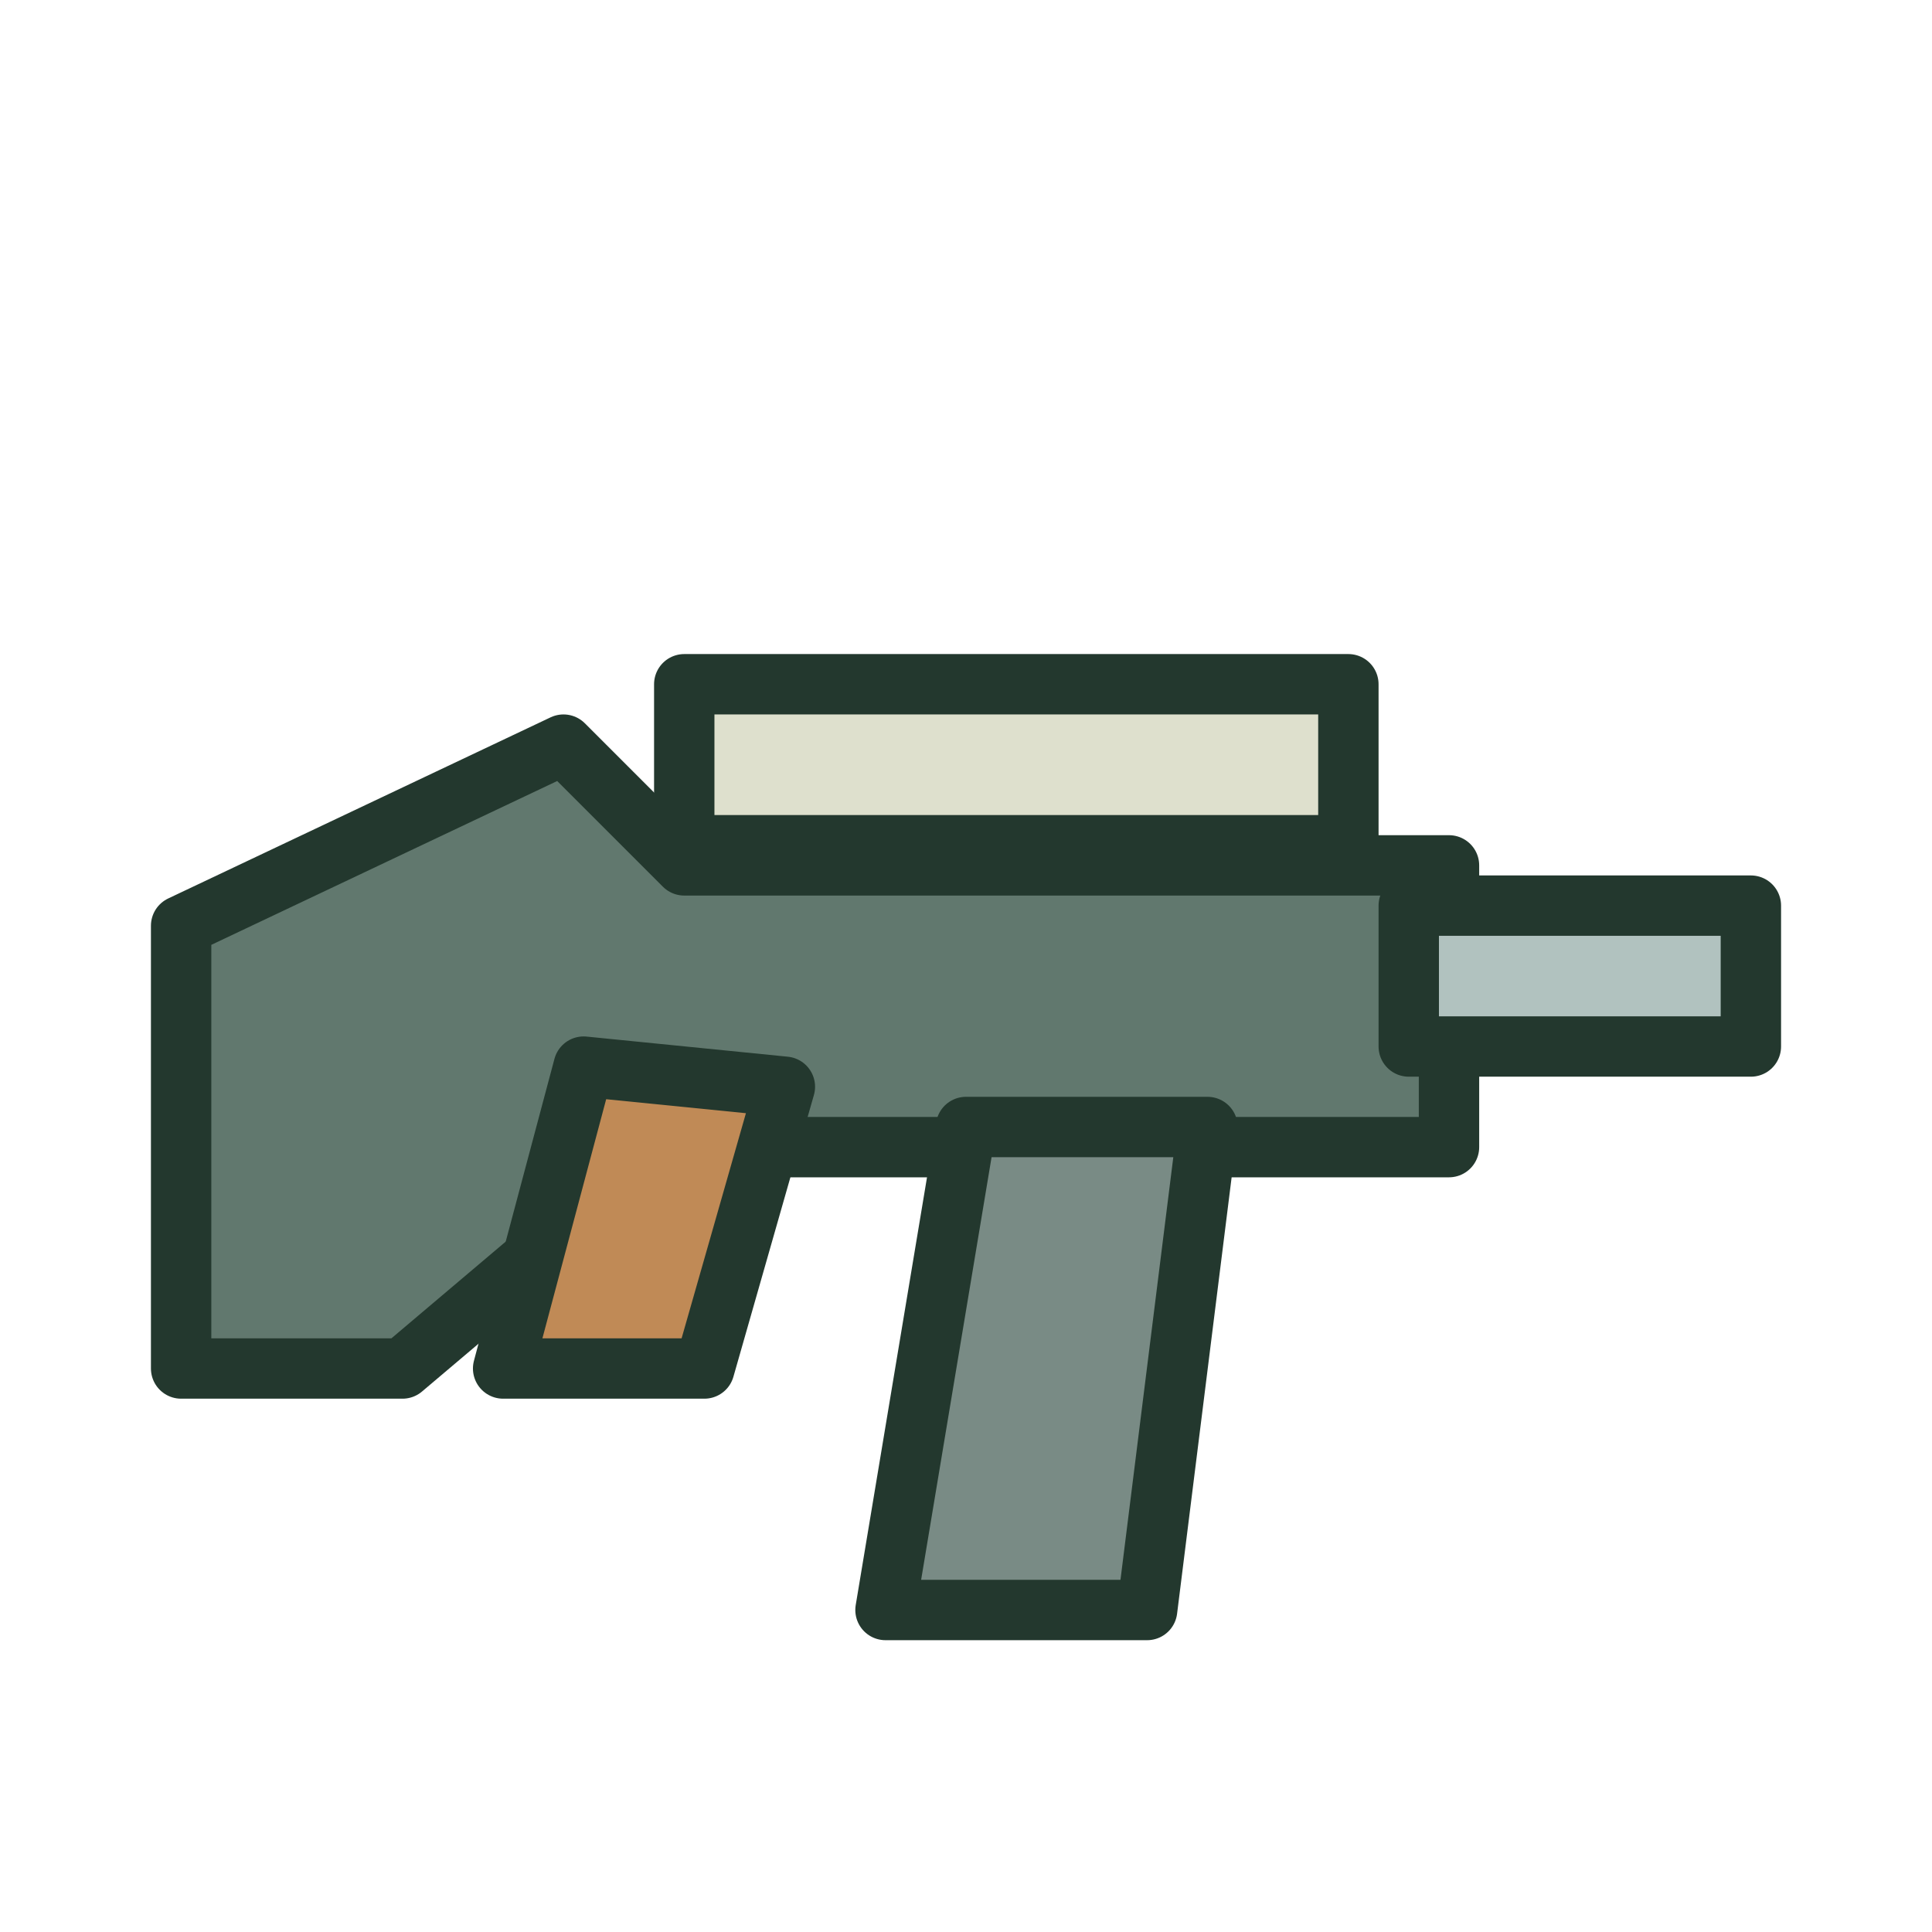
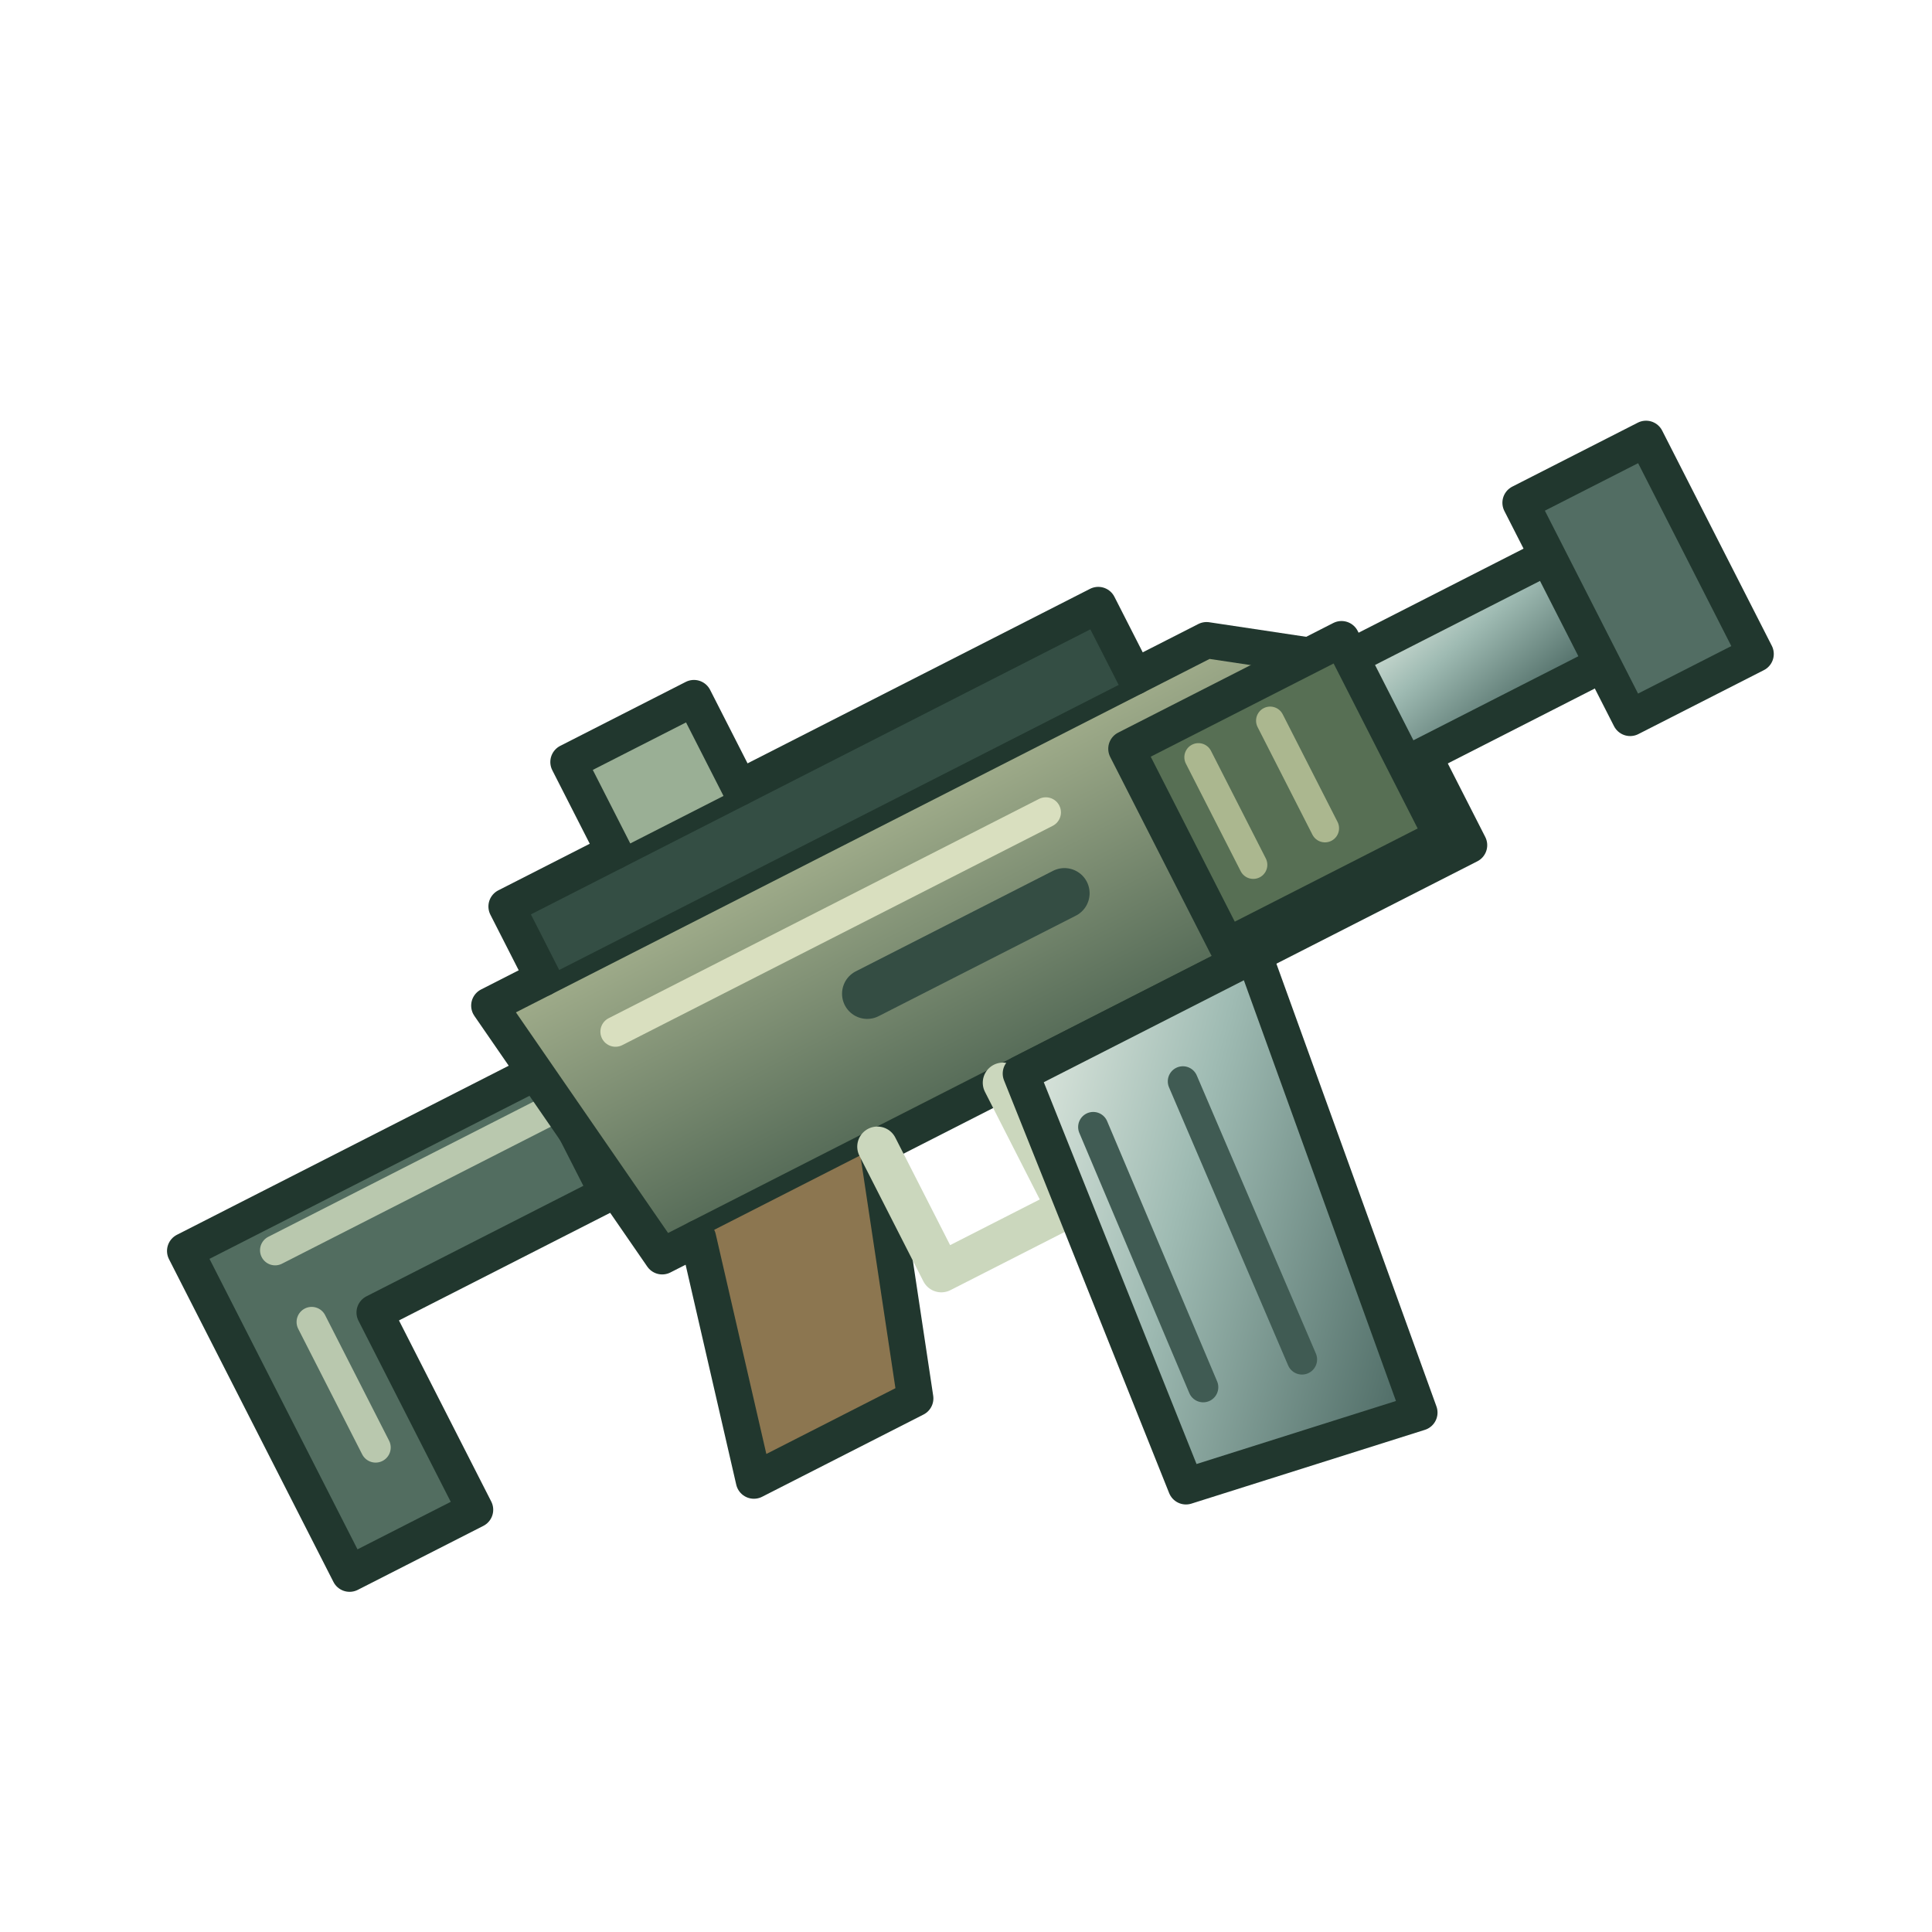
<svg xmlns="http://www.w3.org/2000/svg" width="96" height="96" viewBox="0 0 96 96">
-   <g stroke="#23382e" stroke-width="3" stroke-linejoin="round" stroke-linecap="round">
-     <path d="M9 46 28 37 34 43H72V57H33L20 68H9Z" fill="#61786e" />
-     <path d="M70 45H87V52H70Z" fill="#b1c2bf" />
-     <path d="M48 56 44 80H57L60 56Z" fill="#798b85" />
-     <path d="M29 53 25 68H35L39 54Z" fill="#c08a56" />
-     <path d="M34 42V34H67V42Z" fill="#dee0cd" />
+   <defs>
+     <linearGradient id="steel" x1="0" y1="0" x2="0.7" y2="1" gradientUnits="objectBoundingBox">
+       <stop stop-color="#e7eee5" />
+       <stop offset=".45" stop-color="#9fbbb3" />
+       <stop offset="1" stop-color="#516e68" />
+     </linearGradient>
+     <linearGradient id="wood" x1="0" y1="0" x2="1" y2="1">
+       <stop stop-color="#e4b57a" />
+       <stop offset=".45" stop-color="#b78050" />
+       <stop offset="1" stop-color="#78503b" />
+     </linearGradient>
+     <linearGradient id="olive" x1="0" y1="0" x2="0" y2="1">
+       <stop stop-color="#a2ae8c" />
+       <stop offset="1" stop-color="#536956" />
+     </linearGradient>
+     <linearGradient id="blade" x1="0" y1="0" x2="1" y2="0">
+       <stop stop-color="#7e9d99" />
+       <stop offset=".47" stop-color="#bdd3cc" />
+       <stop offset=".5" stop-color="#f3f3da" />
+       <stop offset="1" stop-color="#a0bbb4" />
+     </linearGradient>
+   </defs>
+   <g stroke="#21372e" stroke-linejoin="round" stroke-linecap="round">
+     <g transform="rotate(-27 48 48)" stroke-width="1.8">
+       <path d="M7 43H27V50H14V61H7Z" fill="#526d60" />
+       <path d="M11 45H26M11 49V56" fill="none" stroke="#b9c8ae" stroke-width="1.5" />
+       <path d="M26 39H66L73 44V54H28Z" fill="url(#olive)" />
+       <path d="M29 39V35H62V39" fill="#344e44" />
+       <path d="M35 35V30H42V35" fill="#9aaf95" />
+       <path d="M68 43H85V49H68Z" fill="url(#steel)" />
+       <path d="M83 40H90V52H83Z" fill="#526d63" />
+       <path d="M30 54 27 66H36L40 54" fill="#8c7650" />
+       <path d="M40 54V61H47V54" fill="none" stroke="#cbd7bd" stroke-width="2" />
+       <path d="M48 54 46 76 58 78 61 54Z" fill="url(#steel)" />
+       <path d="M50 58 49 72M55 58 54 73" stroke="#405b53" stroke-width="1.5" />
+       <path d="M60 42H72V53H60Z" fill="#576f54" />
+       <path d="M63 44V50M67 44V50" stroke="#abb78f" stroke-width="1.4" />
+       <path d="M31 43H55" stroke="#d9dfbf" stroke-width="1.5" />
+       <path d="M43 47H54" stroke="#344d43" stroke-width="2.5" />
+     </g>
  </g>
</svg>
